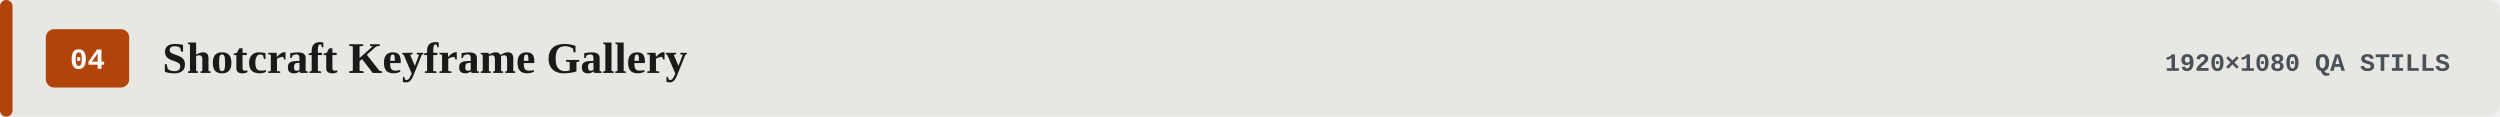
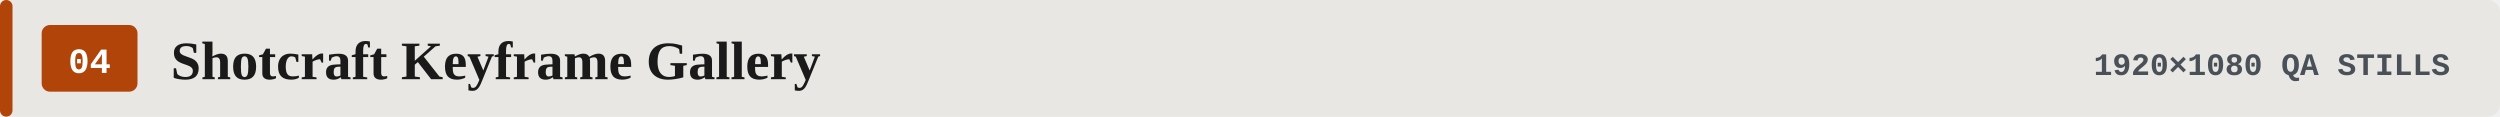
<svg xmlns="http://www.w3.org/2000/svg" viewBox="0 0 1200 56" width="100%" role="img" aria-labelledby="t">
  <rect width="1200" height="56" rx="6" fill="#e8e7e3" />
  <rect x="0" y="0" width="6" height="56" rx="3" fill="#b04409" />
-   <rect x="22" y="14" width="40" height="28" rx="4" fill="#b04409" />
-   <text x="42" y="33" fill="#ffffff" font-family="ui-monospace, SFMono-Regular, Menlo, Consolas, 'Liberation Mono', monospace" font-size="14" font-weight="700" text-anchor="middle">04</text>
-   <text x="78" y="35" fill="#1a1a1a" font-family="Georgia, 'Times New Roman', 'Songti SC', 'SimSun', serif" font-size="21" font-weight="700">Shotcraft Keyframe Gallery</text>
-   <text x="1176" y="34" fill="#495057" font-family="ui-monospace, SFMono-Regular, Menlo, Consolas, 'Liberation Mono', monospace" font-size="12" font-weight="600" text-anchor="end">1920×1080 QA STILLS</text>
+   <rect x="20" y="12" width="46" height="32" rx="4" fill="#b04409" />
+   <text x="43" y="35" fill="#ffffff" font-family="ui-monospace, SFMono-Regular, Menlo, Consolas, 'Liberation Mono', monospace" font-size="17" font-weight="700" text-anchor="middle">04</text>
+   <text x="82" y="38" fill="#1a1a1a" font-family="Georgia, 'Times New Roman', 'Songti SC', 'SimSun', serif" font-size="26" font-weight="700">Shotcraft Keyframe Gallery</text>
+   <text x="1176" y="36" fill="#495057" font-family="ui-monospace, SFMono-Regular, Menlo, Consolas, 'Liberation Mono', monospace" font-size="15" font-weight="600" text-anchor="end">1920×1080 QA STILLS</text>
</svg>
